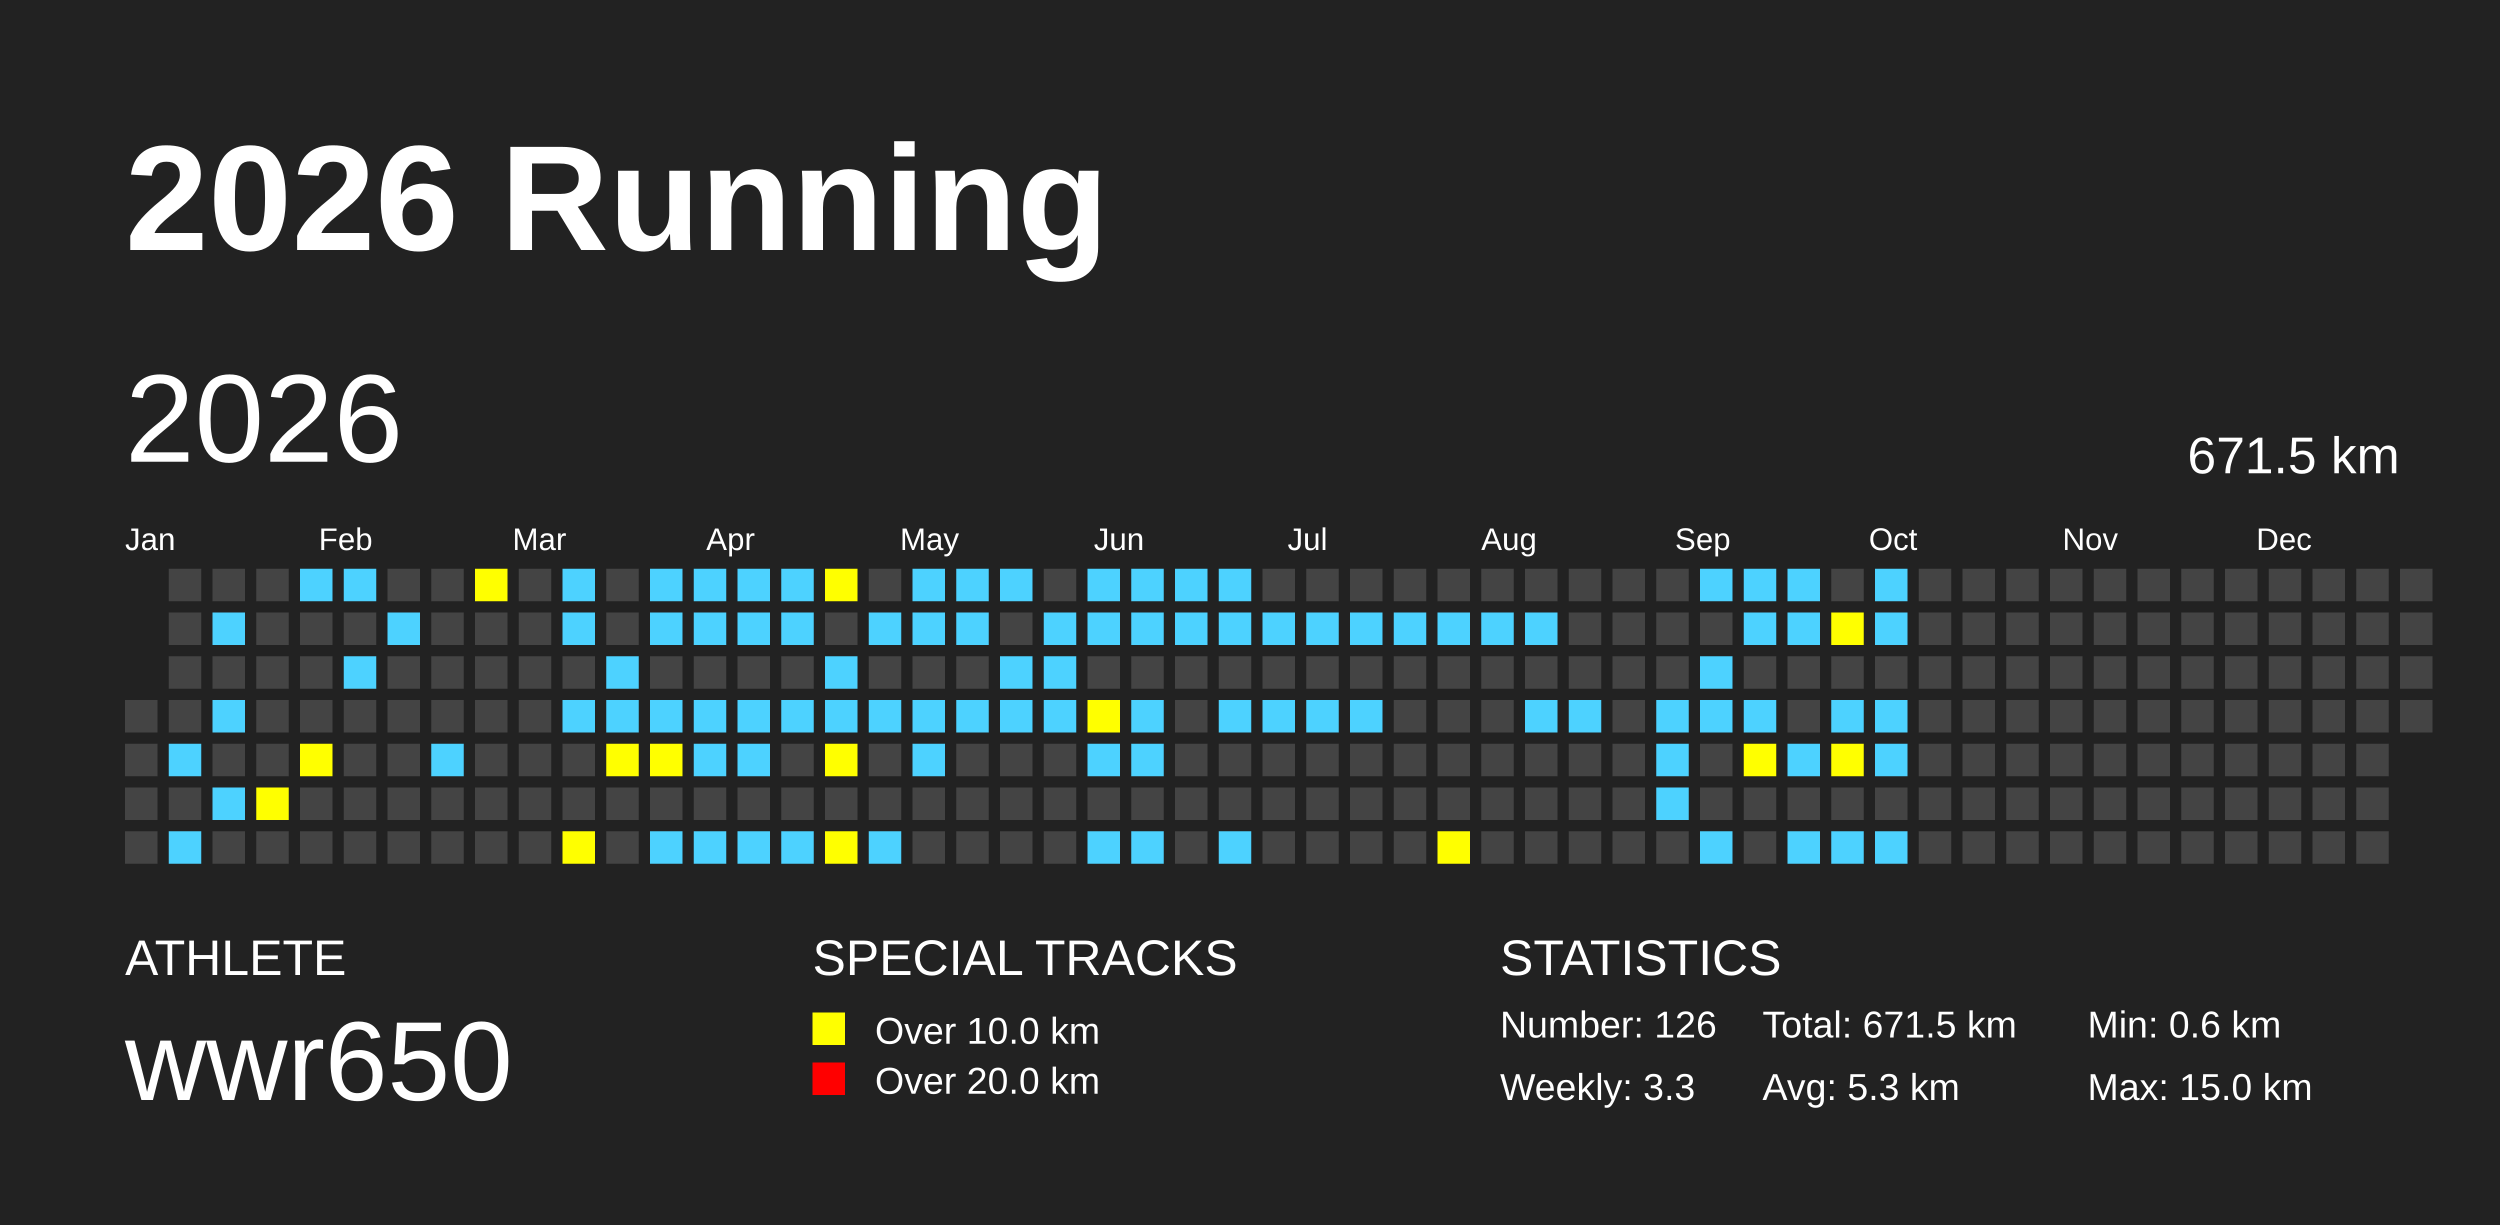
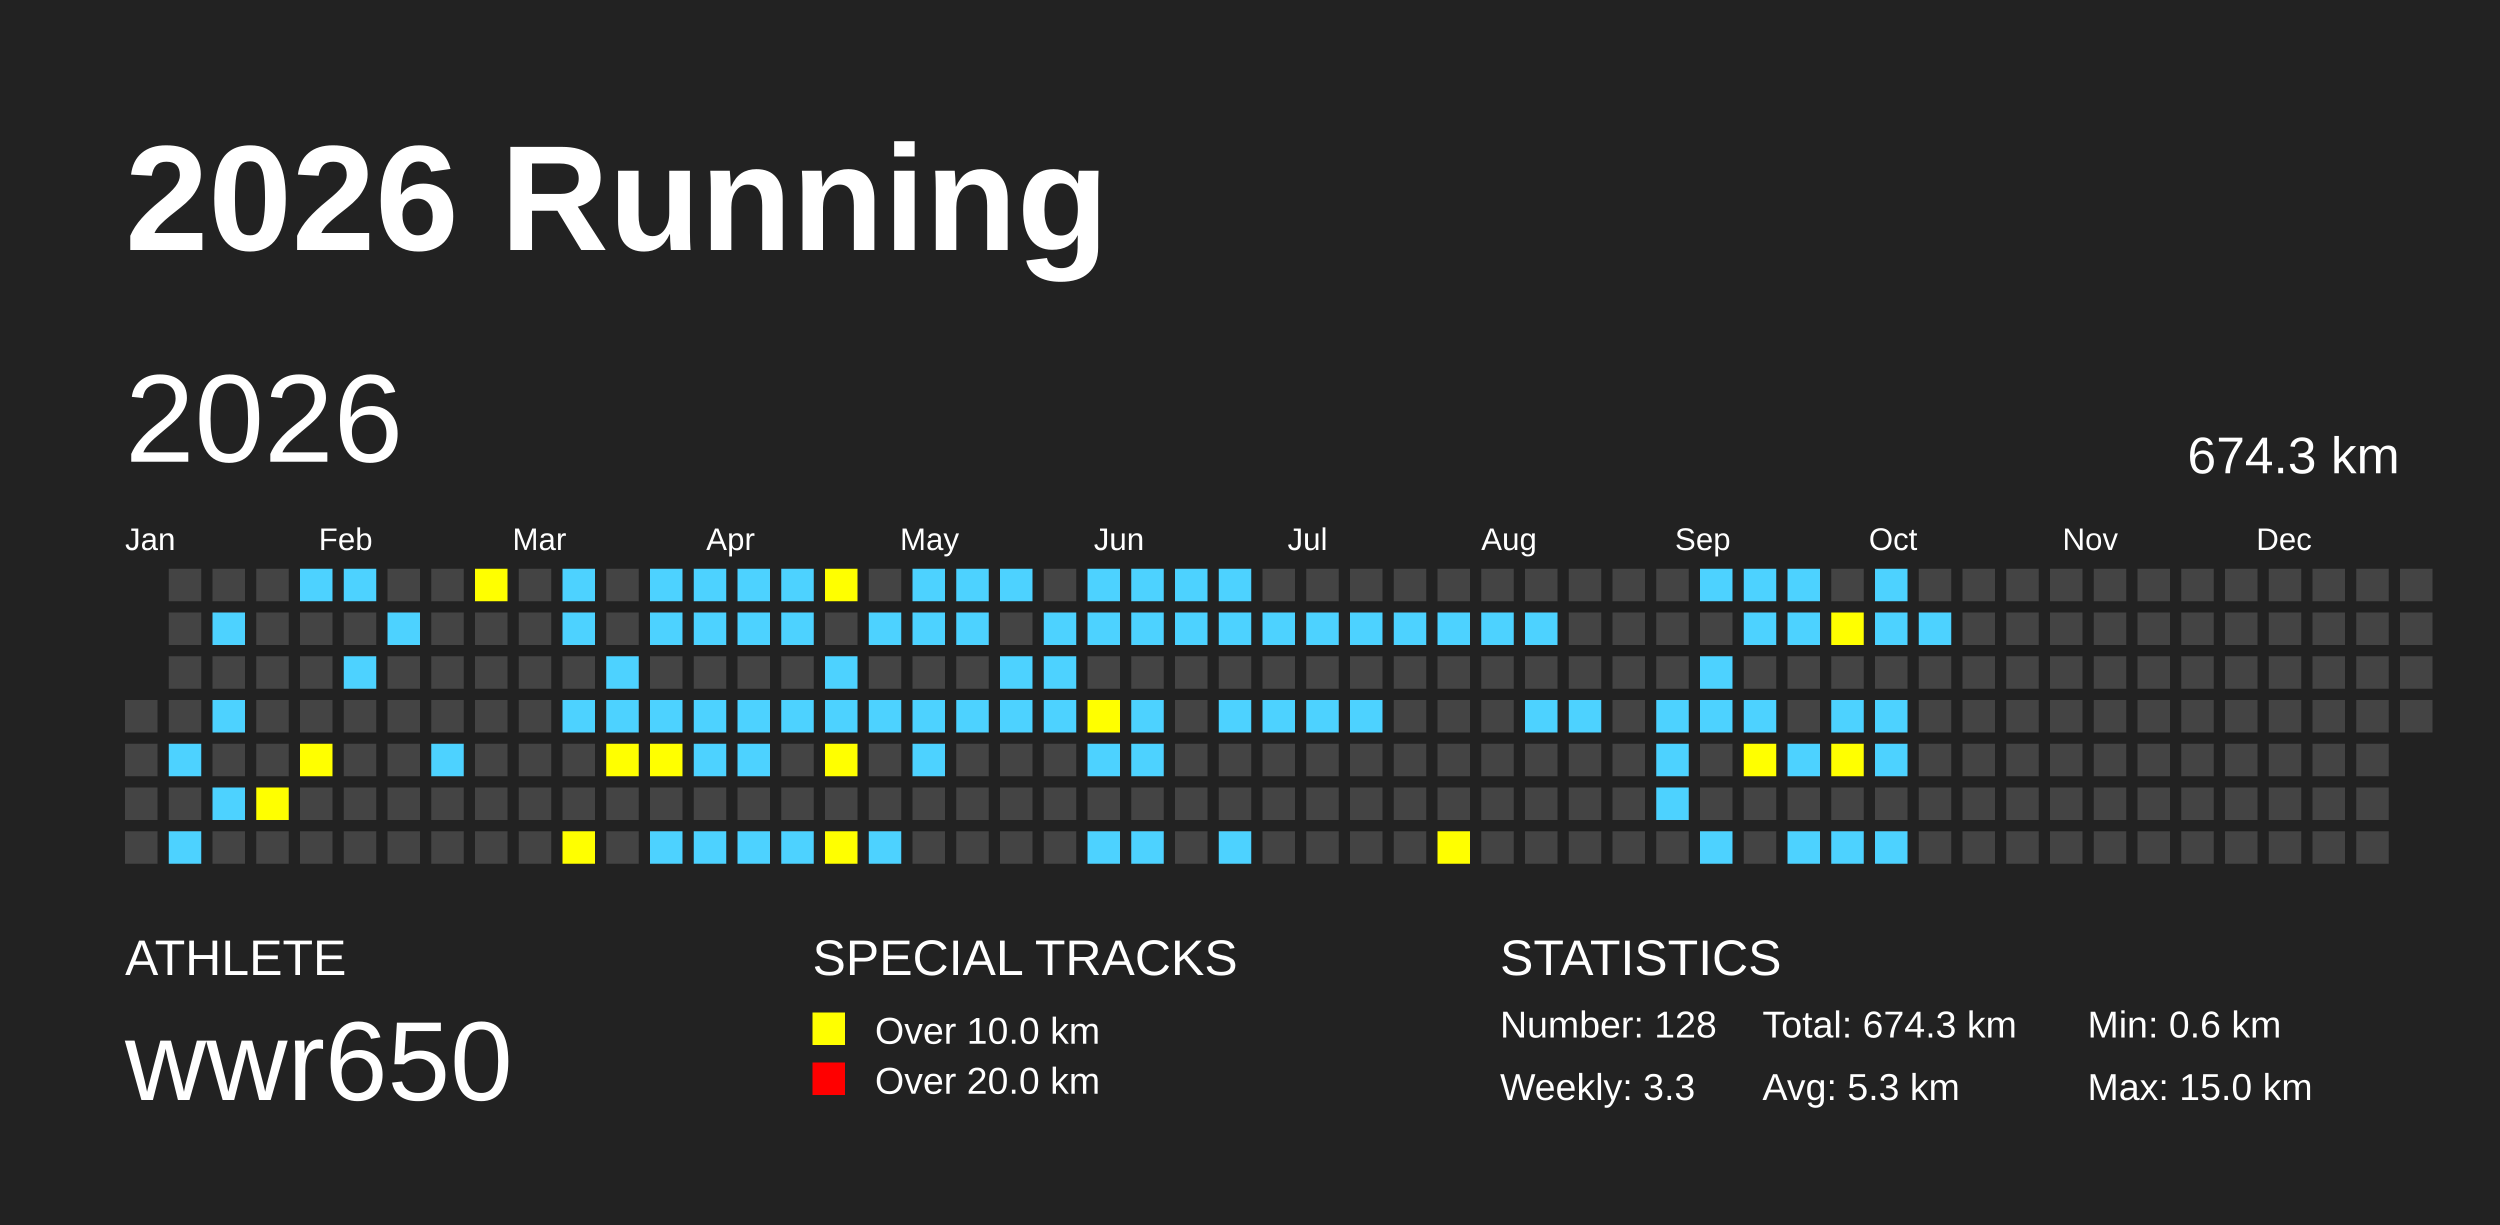
<svg xmlns="http://www.w3.org/2000/svg" baseProfile="full" height="98mm" version="1.1" viewBox="0,0,200,98" width="200mm">
  <defs />
  <rect fill="#222222" height="98" width="200" x="0" y="0" />
  <text fill="#FFFFFF" style="font-size:12px; font-family:Arial; font-weight:bold;" x="10" y="20">2026 Running</text>
  <text fill="#FFFFFF" style="font-size:4px; font-family:Arial" x="10" y="78">ATHLETE</text>
  <text fill="#FFFFFF" style="font-size:9px; font-family:Arial" x="10" y="88">wwr650</text>
  <text fill="#FFFFFF" style="font-size:4px; font-family:Arial" x="65" y="78">SPECIAL TRACKS</text>
  <rect fill="yellow" height="2.6" width="2.6" x="65" y="81" />
  <text fill="#FFFFFF" style="font-size:3px; font-family:Arial" x="70" y="83.5">Over 10.0 km</text>
  <rect fill="red" height="2.6" width="2.6" x="65" y="85" />
  <text fill="#FFFFFF" style="font-size:3px; font-family:Arial" x="70" y="87.5">Over 20.0 km</text>
  <text fill="#FFFFFF" style="font-size:4px; font-family:Arial" x="120" y="78">STATISTICS</text>
-   <text fill="#FFFFFF" style="font-size:3px; font-family:Arial" x="120" y="83">Number: 126</text>
+   <text fill="#FFFFFF" style="font-size:3px; font-family:Arial" x="120" y="83">Number: 128</text>
  <text fill="#FFFFFF" style="font-size:3px; font-family:Arial" x="120" y="88">Weekly: 3.3</text>
-   <text fill="#FFFFFF" style="font-size:3px; font-family:Arial" x="141" y="83">Total: 671.5 km</text>
+   <text fill="#FFFFFF" style="font-size:3px; font-family:Arial" x="141" y="83">Total: 674.3 km</text>
  <text fill="#FFFFFF" style="font-size:3px; font-family:Arial" x="141" y="88">Avg: 5.3 km</text>
  <text fill="#FFFFFF" style="font-size:3px; font-family:Arial" x="167" y="83">Min: 0.6 km</text>
  <text fill="#FFFFFF" style="font-size:3px; font-family:Arial" x="167" y="88">Max: 15.0 km</text>
  <text dominant-baseline="hanging" fill="#FFFFFF" style="font-size:10.0px; font-family:Arial;" x="10" y="30">2026</text>
-   <text dominant-baseline="hanging" fill="#FFFFFF" style="font-size:4.125px; font-family:Arial;" x="175" y="35">671.5 km</text>
+   <text dominant-baseline="hanging" fill="#FFFFFF" style="font-size:4.125px; font-family:Arial;" x="175" y="35">674.3 km</text>
  <text fill="#FFFFFF" style="font-size:2.5px; font-family:Arial" x="10.0" y="44">Jan</text>
  <text fill="#FFFFFF" style="font-size:2.5px; font-family:Arial" x="25.5" y="44">Feb</text>
  <text fill="#FFFFFF" style="font-size:2.5px; font-family:Arial" x="41.0" y="44">Mar</text>
  <text fill="#FFFFFF" style="font-size:2.5px; font-family:Arial" x="56.5" y="44">Apr</text>
  <text fill="#FFFFFF" style="font-size:2.5px; font-family:Arial" x="72.0" y="44">May</text>
  <text fill="#FFFFFF" style="font-size:2.5px; font-family:Arial" x="87.5" y="44">Jun</text>
  <text fill="#FFFFFF" style="font-size:2.5px; font-family:Arial" x="103.0" y="44">Jul</text>
  <text fill="#FFFFFF" style="font-size:2.5px; font-family:Arial" x="118.5" y="44">Aug</text>
  <text fill="#FFFFFF" style="font-size:2.5px; font-family:Arial" x="134.0" y="44">Sep</text>
  <text fill="#FFFFFF" style="font-size:2.5px; font-family:Arial" x="149.5" y="44">Oct</text>
  <text fill="#FFFFFF" style="font-size:2.5px; font-family:Arial" x="165.0" y="44">Nov</text>
  <text fill="#FFFFFF" style="font-size:2.5px; font-family:Arial" x="180.5" y="44">Dec</text>
  <rect fill="#444444" height="2.6" width="2.6" x="10.0" y="56.0" />
  <rect fill="#444444" height="2.6" width="2.6" x="10.0" y="59.5" />
  <rect fill="#444444" height="2.6" width="2.6" x="10.0" y="63.0" />
  <rect fill="#444444" height="2.6" width="2.6" x="10.0" y="66.5" />
  <rect fill="#444444" height="2.6" width="2.6" x="13.5" y="45.5" />
  <rect fill="#444444" height="2.6" width="2.6" x="13.5" y="49.0" />
  <rect fill="#444444" height="2.6" width="2.6" x="13.5" y="52.5" />
  <rect fill="#444444" height="2.6" width="2.6" x="13.5" y="56.0" />
  <rect fill="#4DD2FF" height="2.6" width="2.6" x="13.5" y="59.5" />
  <rect fill="#444444" height="2.6" width="2.6" x="13.5" y="63.0" />
  <rect fill="#4DD2FF" height="2.6" width="2.6" x="13.5" y="66.5" />
  <rect fill="#444444" height="2.6" width="2.6" x="17.0" y="45.5" />
  <rect fill="#4DD2FF" height="2.6" width="2.6" x="17.0" y="49.0" />
  <rect fill="#444444" height="2.6" width="2.6" x="17.0" y="52.5" />
  <rect fill="#4DD2FF" height="2.6" width="2.6" x="17.0" y="56.0" />
  <rect fill="#444444" height="2.6" width="2.6" x="17.0" y="59.5" />
  <rect fill="#4DD2FF" height="2.6" width="2.6" x="17.0" y="63.0" />
  <rect fill="#444444" height="2.6" width="2.6" x="17.0" y="66.5" />
  <rect fill="#444444" height="2.6" width="2.6" x="20.5" y="45.5" />
  <rect fill="#444444" height="2.6" width="2.6" x="20.5" y="49.0" />
  <rect fill="#444444" height="2.6" width="2.6" x="20.5" y="52.5" />
  <rect fill="#444444" height="2.6" width="2.6" x="20.5" y="56.0" />
  <rect fill="#444444" height="2.6" width="2.6" x="20.5" y="59.5" />
  <rect fill="yellow" height="2.6" width="2.6" x="20.5" y="63.0" />
  <rect fill="#444444" height="2.6" width="2.6" x="20.5" y="66.5" />
  <rect fill="#4DD2FF" height="2.6" width="2.6" x="24.0" y="45.5" />
  <rect fill="#444444" height="2.6" width="2.6" x="24.0" y="49.0" />
  <rect fill="#444444" height="2.6" width="2.6" x="24.0" y="52.5" />
  <rect fill="#444444" height="2.6" width="2.6" x="24.0" y="56.0" />
  <rect fill="yellow" height="2.6" width="2.6" x="24.0" y="59.5" />
  <rect fill="#444444" height="2.6" width="2.6" x="24.0" y="63.0" />
  <rect fill="#444444" height="2.6" width="2.6" x="24.0" y="66.5" />
  <rect fill="#4DD2FF" height="2.6" width="2.6" x="27.5" y="45.5" />
  <rect fill="#444444" height="2.6" width="2.6" x="27.5" y="49.0" />
  <rect fill="#4DD2FF" height="2.6" width="2.6" x="27.5" y="52.5" />
  <rect fill="#444444" height="2.6" width="2.6" x="27.5" y="56.0" />
  <rect fill="#444444" height="2.6" width="2.6" x="27.5" y="59.5" />
  <rect fill="#444444" height="2.6" width="2.6" x="27.5" y="63.0" />
  <rect fill="#444444" height="2.6" width="2.6" x="27.5" y="66.5" />
  <rect fill="#444444" height="2.6" width="2.6" x="31.0" y="45.5" />
  <rect fill="#4DD2FF" height="2.6" width="2.6" x="31.0" y="49.0" />
  <rect fill="#444444" height="2.6" width="2.6" x="31.0" y="52.5" />
  <rect fill="#444444" height="2.6" width="2.6" x="31.0" y="56.0" />
  <rect fill="#444444" height="2.6" width="2.6" x="31.0" y="59.5" />
  <rect fill="#444444" height="2.6" width="2.6" x="31.0" y="63.0" />
  <rect fill="#444444" height="2.6" width="2.6" x="31.0" y="66.5" />
  <rect fill="#444444" height="2.6" width="2.6" x="34.5" y="45.5" />
  <rect fill="#444444" height="2.6" width="2.6" x="34.5" y="49.0" />
  <rect fill="#444444" height="2.6" width="2.6" x="34.5" y="52.5" />
  <rect fill="#444444" height="2.6" width="2.6" x="34.5" y="56.0" />
  <rect fill="#4DD2FF" height="2.6" width="2.6" x="34.5" y="59.5" />
  <rect fill="#444444" height="2.6" width="2.6" x="34.5" y="63.0" />
  <rect fill="#444444" height="2.6" width="2.6" x="34.5" y="66.5" />
  <rect fill="yellow" height="2.6" width="2.6" x="38.0" y="45.5" />
  <rect fill="#444444" height="2.6" width="2.6" x="38.0" y="49.0" />
  <rect fill="#444444" height="2.6" width="2.6" x="38.0" y="52.5" />
  <rect fill="#444444" height="2.6" width="2.6" x="38.0" y="56.0" />
  <rect fill="#444444" height="2.6" width="2.6" x="38.0" y="59.5" />
  <rect fill="#444444" height="2.6" width="2.6" x="38.0" y="63.0" />
  <rect fill="#444444" height="2.6" width="2.6" x="38.0" y="66.5" />
  <rect fill="#444444" height="2.6" width="2.6" x="41.5" y="45.5" />
  <rect fill="#444444" height="2.6" width="2.6" x="41.5" y="49.0" />
  <rect fill="#444444" height="2.6" width="2.6" x="41.5" y="52.5" />
  <rect fill="#444444" height="2.6" width="2.6" x="41.5" y="56.0" />
  <rect fill="#444444" height="2.6" width="2.6" x="41.5" y="59.5" />
  <rect fill="#444444" height="2.6" width="2.6" x="41.5" y="63.0" />
  <rect fill="#444444" height="2.6" width="2.6" x="41.5" y="66.5" />
  <rect fill="#4DD2FF" height="2.6" width="2.6" x="45.0" y="45.5" />
  <rect fill="#4DD2FF" height="2.6" width="2.6" x="45.0" y="49.0" />
  <rect fill="#444444" height="2.6" width="2.6" x="45.0" y="52.5" />
  <rect fill="#4DD2FF" height="2.6" width="2.6" x="45.0" y="56.0" />
  <rect fill="#444444" height="2.6" width="2.6" x="45.0" y="59.5" />
  <rect fill="#444444" height="2.6" width="2.6" x="45.0" y="63.0" />
  <rect fill="yellow" height="2.6" width="2.6" x="45.0" y="66.5" />
  <rect fill="#444444" height="2.6" width="2.6" x="48.5" y="45.5" />
  <rect fill="#444444" height="2.6" width="2.6" x="48.5" y="49.0" />
  <rect fill="#4DD2FF" height="2.6" width="2.6" x="48.5" y="52.5" />
  <rect fill="#4DD2FF" height="2.6" width="2.6" x="48.5" y="56.0" />
  <rect fill="yellow" height="2.6" width="2.6" x="48.5" y="59.5" />
  <rect fill="#444444" height="2.6" width="2.6" x="48.5" y="63.0" />
  <rect fill="#444444" height="2.6" width="2.6" x="48.5" y="66.5" />
  <rect fill="#4DD2FF" height="2.6" width="2.6" x="52.0" y="45.5" />
  <rect fill="#4DD2FF" height="2.6" width="2.6" x="52.0" y="49.0" />
  <rect fill="#444444" height="2.6" width="2.6" x="52.0" y="52.5" />
  <rect fill="#4DD2FF" height="2.6" width="2.6" x="52.0" y="56.0" />
  <rect fill="yellow" height="2.6" width="2.6" x="52.0" y="59.5" />
  <rect fill="#444444" height="2.6" width="2.6" x="52.0" y="63.0" />
  <rect fill="#4DD2FF" height="2.6" width="2.6" x="52.0" y="66.5" />
  <rect fill="#4DD2FF" height="2.6" width="2.6" x="55.5" y="45.5" />
  <rect fill="#4DD2FF" height="2.6" width="2.6" x="55.5" y="49.0" />
  <rect fill="#444444" height="2.6" width="2.6" x="55.5" y="52.5" />
  <rect fill="#4DD2FF" height="2.6" width="2.6" x="55.5" y="56.0" />
  <rect fill="#4DD2FF" height="2.6" width="2.6" x="55.5" y="59.5" />
  <rect fill="#444444" height="2.6" width="2.6" x="55.5" y="63.0" />
  <rect fill="#4DD2FF" height="2.6" width="2.6" x="55.5" y="66.5" />
  <rect fill="#4DD2FF" height="2.6" width="2.6" x="59.0" y="45.5" />
  <rect fill="#4DD2FF" height="2.6" width="2.6" x="59.0" y="49.0" />
  <rect fill="#444444" height="2.6" width="2.6" x="59.0" y="52.5" />
  <rect fill="#4DD2FF" height="2.6" width="2.6" x="59.0" y="56.0" />
  <rect fill="#4DD2FF" height="2.6" width="2.6" x="59.0" y="59.5" />
  <rect fill="#444444" height="2.6" width="2.6" x="59.0" y="63.0" />
  <rect fill="#4DD2FF" height="2.6" width="2.6" x="59.0" y="66.5" />
  <rect fill="#4DD2FF" height="2.6" width="2.6" x="62.5" y="45.5" />
  <rect fill="#4DD2FF" height="2.6" width="2.6" x="62.5" y="49.0" />
  <rect fill="#444444" height="2.6" width="2.6" x="62.5" y="52.5" />
  <rect fill="#4DD2FF" height="2.6" width="2.6" x="62.5" y="56.0" />
  <rect fill="#444444" height="2.6" width="2.6" x="62.5" y="59.5" />
  <rect fill="#444444" height="2.6" width="2.6" x="62.5" y="63.0" />
  <rect fill="#4DD2FF" height="2.6" width="2.6" x="62.5" y="66.5" />
  <rect fill="yellow" height="2.6" width="2.6" x="66.0" y="45.5" />
  <rect fill="#444444" height="2.6" width="2.6" x="66.0" y="49.0" />
  <rect fill="#4DD2FF" height="2.6" width="2.6" x="66.0" y="52.5" />
  <rect fill="#4DD2FF" height="2.6" width="2.6" x="66.0" y="56.0" />
  <rect fill="yellow" height="2.6" width="2.6" x="66.0" y="59.5" />
  <rect fill="#444444" height="2.6" width="2.6" x="66.0" y="63.0" />
  <rect fill="yellow" height="2.6" width="2.6" x="66.0" y="66.5" />
  <rect fill="#444444" height="2.6" width="2.6" x="69.5" y="45.5" />
  <rect fill="#4DD2FF" height="2.6" width="2.6" x="69.5" y="49.0" />
  <rect fill="#444444" height="2.6" width="2.6" x="69.5" y="52.5" />
  <rect fill="#4DD2FF" height="2.6" width="2.6" x="69.5" y="56.0" />
  <rect fill="#444444" height="2.6" width="2.6" x="69.5" y="59.5" />
  <rect fill="#444444" height="2.6" width="2.6" x="69.5" y="63.0" />
  <rect fill="#4DD2FF" height="2.6" width="2.6" x="69.5" y="66.5" />
  <rect fill="#4DD2FF" height="2.6" width="2.6" x="73.0" y="45.5" />
  <rect fill="#4DD2FF" height="2.6" width="2.6" x="73.0" y="49.0" />
  <rect fill="#444444" height="2.6" width="2.6" x="73.0" y="52.5" />
  <rect fill="#4DD2FF" height="2.6" width="2.6" x="73.0" y="56.0" />
  <rect fill="#4DD2FF" height="2.6" width="2.6" x="73.0" y="59.5" />
  <rect fill="#444444" height="2.6" width="2.6" x="73.0" y="63.0" />
  <rect fill="#444444" height="2.6" width="2.6" x="73.0" y="66.5" />
  <rect fill="#4DD2FF" height="2.6" width="2.6" x="76.5" y="45.5" />
  <rect fill="#4DD2FF" height="2.6" width="2.6" x="76.5" y="49.0" />
  <rect fill="#444444" height="2.6" width="2.6" x="76.5" y="52.5" />
  <rect fill="#4DD2FF" height="2.6" width="2.6" x="76.5" y="56.0" />
  <rect fill="#444444" height="2.6" width="2.6" x="76.5" y="59.5" />
  <rect fill="#444444" height="2.6" width="2.6" x="76.5" y="63.0" />
  <rect fill="#444444" height="2.6" width="2.6" x="76.5" y="66.5" />
  <rect fill="#4DD2FF" height="2.6" width="2.6" x="80.0" y="45.5" />
  <rect fill="#444444" height="2.6" width="2.6" x="80.0" y="49.0" />
  <rect fill="#4DD2FF" height="2.6" width="2.6" x="80.0" y="52.5" />
  <rect fill="#4DD2FF" height="2.6" width="2.6" x="80.0" y="56.0" />
  <rect fill="#444444" height="2.6" width="2.6" x="80.0" y="59.5" />
  <rect fill="#444444" height="2.6" width="2.6" x="80.0" y="63.0" />
  <rect fill="#444444" height="2.6" width="2.6" x="80.0" y="66.5" />
  <rect fill="#444444" height="2.6" width="2.6" x="83.5" y="45.5" />
  <rect fill="#4DD2FF" height="2.6" width="2.6" x="83.5" y="49.0" />
  <rect fill="#4DD2FF" height="2.6" width="2.6" x="83.5" y="52.5" />
  <rect fill="#4DD2FF" height="2.6" width="2.6" x="83.5" y="56.0" />
  <rect fill="#444444" height="2.6" width="2.6" x="83.5" y="59.5" />
  <rect fill="#444444" height="2.6" width="2.6" x="83.5" y="63.0" />
  <rect fill="#444444" height="2.6" width="2.6" x="83.5" y="66.5" />
  <rect fill="#4DD2FF" height="2.6" width="2.6" x="87.0" y="45.5" />
  <rect fill="#4DD2FF" height="2.6" width="2.6" x="87.0" y="49.0" />
  <rect fill="#444444" height="2.6" width="2.6" x="87.0" y="52.5" />
  <rect fill="yellow" height="2.6" width="2.6" x="87.0" y="56.0" />
  <rect fill="#4DD2FF" height="2.6" width="2.6" x="87.0" y="59.5" />
  <rect fill="#444444" height="2.6" width="2.6" x="87.0" y="63.0" />
  <rect fill="#4DD2FF" height="2.6" width="2.6" x="87.0" y="66.5" />
  <rect fill="#4DD2FF" height="2.6" width="2.6" x="90.5" y="45.5" />
  <rect fill="#4DD2FF" height="2.6" width="2.6" x="90.5" y="49.0" />
  <rect fill="#444444" height="2.6" width="2.6" x="90.5" y="52.5" />
  <rect fill="#4DD2FF" height="2.6" width="2.6" x="90.5" y="56.0" />
  <rect fill="#4DD2FF" height="2.6" width="2.6" x="90.5" y="59.5" />
  <rect fill="#444444" height="2.6" width="2.6" x="90.5" y="63.0" />
  <rect fill="#4DD2FF" height="2.6" width="2.6" x="90.5" y="66.5" />
  <rect fill="#4DD2FF" height="2.6" width="2.6" x="94.0" y="45.5" />
  <rect fill="#4DD2FF" height="2.6" width="2.6" x="94.0" y="49.0" />
  <rect fill="#444444" height="2.6" width="2.6" x="94.0" y="52.5" />
  <rect fill="#444444" height="2.6" width="2.6" x="94.0" y="56.0" />
  <rect fill="#444444" height="2.6" width="2.6" x="94.0" y="59.5" />
  <rect fill="#444444" height="2.6" width="2.6" x="94.0" y="63.0" />
  <rect fill="#444444" height="2.6" width="2.6" x="94.0" y="66.5" />
  <rect fill="#4DD2FF" height="2.6" width="2.6" x="97.5" y="45.5" />
  <rect fill="#4DD2FF" height="2.6" width="2.6" x="97.5" y="49.0" />
  <rect fill="#444444" height="2.6" width="2.6" x="97.5" y="52.5" />
  <rect fill="#4DD2FF" height="2.6" width="2.6" x="97.5" y="56.0" />
  <rect fill="#444444" height="2.6" width="2.6" x="97.5" y="59.5" />
  <rect fill="#444444" height="2.6" width="2.6" x="97.5" y="63.0" />
  <rect fill="#4DD2FF" height="2.6" width="2.6" x="97.5" y="66.5" />
  <rect fill="#444444" height="2.6" width="2.6" x="101.0" y="45.5" />
  <rect fill="#4DD2FF" height="2.6" width="2.6" x="101.0" y="49.0" />
  <rect fill="#444444" height="2.6" width="2.6" x="101.0" y="52.5" />
  <rect fill="#4DD2FF" height="2.6" width="2.6" x="101.0" y="56.0" />
  <rect fill="#444444" height="2.6" width="2.6" x="101.0" y="59.5" />
  <rect fill="#444444" height="2.6" width="2.6" x="101.0" y="63.0" />
  <rect fill="#444444" height="2.6" width="2.6" x="101.0" y="66.5" />
  <rect fill="#444444" height="2.6" width="2.6" x="104.5" y="45.5" />
  <rect fill="#4DD2FF" height="2.6" width="2.6" x="104.5" y="49.0" />
  <rect fill="#444444" height="2.6" width="2.6" x="104.5" y="52.5" />
  <rect fill="#4DD2FF" height="2.6" width="2.6" x="104.5" y="56.0" />
  <rect fill="#444444" height="2.6" width="2.6" x="104.5" y="59.5" />
  <rect fill="#444444" height="2.6" width="2.6" x="104.5" y="63.0" />
  <rect fill="#444444" height="2.6" width="2.6" x="104.5" y="66.5" />
  <rect fill="#444444" height="2.6" width="2.6" x="108.0" y="45.5" />
  <rect fill="#4DD2FF" height="2.6" width="2.6" x="108.0" y="49.0" />
  <rect fill="#444444" height="2.6" width="2.6" x="108.0" y="52.5" />
  <rect fill="#4DD2FF" height="2.6" width="2.6" x="108.0" y="56.0" />
  <rect fill="#444444" height="2.6" width="2.6" x="108.0" y="59.5" />
  <rect fill="#444444" height="2.6" width="2.6" x="108.0" y="63.0" />
  <rect fill="#444444" height="2.6" width="2.6" x="108.0" y="66.5" />
  <rect fill="#444444" height="2.6" width="2.6" x="111.5" y="45.5" />
  <rect fill="#4DD2FF" height="2.6" width="2.6" x="111.5" y="49.0" />
  <rect fill="#444444" height="2.6" width="2.6" x="111.5" y="52.5" />
  <rect fill="#444444" height="2.6" width="2.6" x="111.5" y="56.0" />
  <rect fill="#444444" height="2.6" width="2.6" x="111.5" y="59.5" />
  <rect fill="#444444" height="2.6" width="2.6" x="111.5" y="63.0" />
  <rect fill="#444444" height="2.6" width="2.6" x="111.5" y="66.5" />
  <rect fill="#444444" height="2.6" width="2.6" x="115.0" y="45.5" />
  <rect fill="#4DD2FF" height="2.6" width="2.6" x="115.0" y="49.0" />
  <rect fill="#444444" height="2.6" width="2.6" x="115.0" y="52.5" />
  <rect fill="#444444" height="2.6" width="2.6" x="115.0" y="56.0" />
  <rect fill="#444444" height="2.6" width="2.6" x="115.0" y="59.5" />
  <rect fill="#444444" height="2.6" width="2.6" x="115.0" y="63.0" />
  <rect fill="yellow" height="2.6" width="2.6" x="115.0" y="66.5" />
  <rect fill="#444444" height="2.6" width="2.6" x="118.5" y="45.5" />
  <rect fill="#4DD2FF" height="2.6" width="2.6" x="118.5" y="49.0" />
  <rect fill="#444444" height="2.6" width="2.6" x="118.5" y="52.5" />
  <rect fill="#444444" height="2.6" width="2.6" x="118.5" y="56.0" />
  <rect fill="#444444" height="2.6" width="2.6" x="118.5" y="59.5" />
  <rect fill="#444444" height="2.6" width="2.6" x="118.5" y="63.0" />
  <rect fill="#444444" height="2.6" width="2.6" x="118.5" y="66.5" />
  <rect fill="#444444" height="2.6" width="2.6" x="122.0" y="45.5" />
  <rect fill="#4DD2FF" height="2.6" width="2.6" x="122.0" y="49.0" />
  <rect fill="#444444" height="2.6" width="2.6" x="122.0" y="52.5" />
  <rect fill="#4DD2FF" height="2.6" width="2.6" x="122.0" y="56.0" />
  <rect fill="#444444" height="2.6" width="2.6" x="122.0" y="59.5" />
  <rect fill="#444444" height="2.6" width="2.6" x="122.0" y="63.0" />
  <rect fill="#444444" height="2.6" width="2.6" x="122.0" y="66.5" />
  <rect fill="#444444" height="2.6" width="2.6" x="125.5" y="45.5" />
  <rect fill="#444444" height="2.6" width="2.6" x="125.5" y="49.0" />
  <rect fill="#444444" height="2.6" width="2.6" x="125.5" y="52.5" />
  <rect fill="#4DD2FF" height="2.6" width="2.6" x="125.5" y="56.0" />
  <rect fill="#444444" height="2.6" width="2.6" x="125.5" y="59.5" />
  <rect fill="#444444" height="2.6" width="2.6" x="125.5" y="63.0" />
  <rect fill="#444444" height="2.6" width="2.6" x="125.5" y="66.5" />
  <rect fill="#444444" height="2.6" width="2.6" x="129.0" y="45.5" />
  <rect fill="#444444" height="2.6" width="2.6" x="129.0" y="49.0" />
  <rect fill="#444444" height="2.6" width="2.6" x="129.0" y="52.5" />
  <rect fill="#444444" height="2.6" width="2.6" x="129.0" y="56.0" />
  <rect fill="#444444" height="2.6" width="2.6" x="129.0" y="59.5" />
  <rect fill="#444444" height="2.6" width="2.6" x="129.0" y="63.0" />
  <rect fill="#444444" height="2.6" width="2.6" x="129.0" y="66.5" />
  <rect fill="#444444" height="2.6" width="2.6" x="132.5" y="45.5" />
  <rect fill="#444444" height="2.6" width="2.6" x="132.5" y="49.0" />
  <rect fill="#444444" height="2.6" width="2.6" x="132.5" y="52.5" />
  <rect fill="#4DD2FF" height="2.6" width="2.6" x="132.5" y="56.0" />
  <rect fill="#4DD2FF" height="2.6" width="2.6" x="132.5" y="59.5" />
  <rect fill="#4DD2FF" height="2.6" width="2.6" x="132.5" y="63.0" />
  <rect fill="#444444" height="2.6" width="2.6" x="132.5" y="66.5" />
  <rect fill="#4DD2FF" height="2.6" width="2.6" x="136.0" y="45.5" />
  <rect fill="#444444" height="2.6" width="2.6" x="136.0" y="49.0" />
  <rect fill="#4DD2FF" height="2.6" width="2.6" x="136.0" y="52.5" />
  <rect fill="#4DD2FF" height="2.6" width="2.6" x="136.0" y="56.0" />
  <rect fill="#444444" height="2.6" width="2.6" x="136.0" y="59.5" />
  <rect fill="#444444" height="2.6" width="2.6" x="136.0" y="63.0" />
  <rect fill="#4DD2FF" height="2.6" width="2.6" x="136.0" y="66.5" />
  <rect fill="#4DD2FF" height="2.6" width="2.6" x="139.5" y="45.5" />
  <rect fill="#4DD2FF" height="2.6" width="2.6" x="139.5" y="49.0" />
  <rect fill="#444444" height="2.6" width="2.6" x="139.5" y="52.5" />
  <rect fill="#4DD2FF" height="2.6" width="2.6" x="139.5" y="56.0" />
  <rect fill="yellow" height="2.6" width="2.6" x="139.5" y="59.5" />
  <rect fill="#444444" height="2.6" width="2.6" x="139.5" y="63.0" />
  <rect fill="#444444" height="2.6" width="2.6" x="139.5" y="66.5" />
  <rect fill="#4DD2FF" height="2.6" width="2.6" x="143.0" y="45.5" />
  <rect fill="#4DD2FF" height="2.6" width="2.6" x="143.0" y="49.0" />
  <rect fill="#444444" height="2.6" width="2.6" x="143.0" y="52.5" />
  <rect fill="#444444" height="2.6" width="2.6" x="143.0" y="56.0" />
  <rect fill="#4DD2FF" height="2.6" width="2.6" x="143.0" y="59.5" />
  <rect fill="#444444" height="2.6" width="2.6" x="143.0" y="63.0" />
  <rect fill="#4DD2FF" height="2.6" width="2.6" x="143.0" y="66.5" />
  <rect fill="#444444" height="2.6" width="2.6" x="146.5" y="45.5" />
  <rect fill="yellow" height="2.6" width="2.6" x="146.5" y="49.0" />
  <rect fill="#444444" height="2.6" width="2.6" x="146.5" y="52.5" />
  <rect fill="#4DD2FF" height="2.6" width="2.6" x="146.5" y="56.0" />
  <rect fill="yellow" height="2.6" width="2.6" x="146.5" y="59.5" />
  <rect fill="#444444" height="2.6" width="2.6" x="146.5" y="63.0" />
  <rect fill="#4DD2FF" height="2.6" width="2.6" x="146.5" y="66.5" />
  <rect fill="#4DD2FF" height="2.6" width="2.6" x="150.0" y="45.5" />
  <rect fill="#4DD2FF" height="2.6" width="2.6" x="150.0" y="49.0" />
  <rect fill="#444444" height="2.6" width="2.6" x="150.0" y="52.5" />
  <rect fill="#4DD2FF" height="2.6" width="2.6" x="150.0" y="56.0" />
  <rect fill="#4DD2FF" height="2.6" width="2.6" x="150.0" y="59.5" />
  <rect fill="#444444" height="2.6" width="2.6" x="150.0" y="63.0" />
  <rect fill="#4DD2FF" height="2.6" width="2.6" x="150.0" y="66.5" />
  <rect fill="#444444" height="2.6" width="2.6" x="153.5" y="45.5" />
-   <rect fill="#444444" height="2.6" width="2.6" x="153.5" y="49.0" />
+   <rect fill="#4DD2FF" height="2.6" width="2.6" x="153.5" y="49.0" />
  <rect fill="#444444" height="2.6" width="2.6" x="153.5" y="52.5" />
  <rect fill="#444444" height="2.6" width="2.6" x="153.5" y="56.0" />
  <rect fill="#444444" height="2.6" width="2.6" x="153.5" y="59.5" />
  <rect fill="#444444" height="2.6" width="2.6" x="153.5" y="63.0" />
  <rect fill="#444444" height="2.6" width="2.6" x="153.5" y="66.5" />
  <rect fill="#444444" height="2.6" width="2.6" x="157.0" y="45.5" />
  <rect fill="#444444" height="2.6" width="2.6" x="157.0" y="49.0" />
  <rect fill="#444444" height="2.6" width="2.6" x="157.0" y="52.5" />
  <rect fill="#444444" height="2.6" width="2.6" x="157.0" y="56.0" />
  <rect fill="#444444" height="2.6" width="2.6" x="157.0" y="59.5" />
  <rect fill="#444444" height="2.6" width="2.6" x="157.0" y="63.0" />
  <rect fill="#444444" height="2.6" width="2.6" x="157.0" y="66.5" />
  <rect fill="#444444" height="2.6" width="2.6" x="160.5" y="45.5" />
  <rect fill="#444444" height="2.6" width="2.6" x="160.5" y="49.0" />
  <rect fill="#444444" height="2.6" width="2.6" x="160.5" y="52.5" />
  <rect fill="#444444" height="2.6" width="2.6" x="160.5" y="56.0" />
  <rect fill="#444444" height="2.6" width="2.6" x="160.5" y="59.5" />
  <rect fill="#444444" height="2.6" width="2.6" x="160.5" y="63.0" />
  <rect fill="#444444" height="2.6" width="2.6" x="160.5" y="66.5" />
  <rect fill="#444444" height="2.6" width="2.6" x="164.0" y="45.5" />
  <rect fill="#444444" height="2.6" width="2.6" x="164.0" y="49.0" />
  <rect fill="#444444" height="2.6" width="2.6" x="164.0" y="52.5" />
  <rect fill="#444444" height="2.6" width="2.6" x="164.0" y="56.0" />
  <rect fill="#444444" height="2.6" width="2.6" x="164.0" y="59.5" />
  <rect fill="#444444" height="2.6" width="2.6" x="164.0" y="63.0" />
  <rect fill="#444444" height="2.6" width="2.6" x="164.0" y="66.5" />
  <rect fill="#444444" height="2.6" width="2.6" x="167.5" y="45.5" />
  <rect fill="#444444" height="2.6" width="2.6" x="167.5" y="49.0" />
  <rect fill="#444444" height="2.6" width="2.6" x="167.5" y="52.5" />
  <rect fill="#444444" height="2.6" width="2.6" x="167.5" y="56.0" />
  <rect fill="#444444" height="2.6" width="2.6" x="167.5" y="59.5" />
  <rect fill="#444444" height="2.6" width="2.6" x="167.5" y="63.0" />
  <rect fill="#444444" height="2.6" width="2.6" x="167.5" y="66.5" />
  <rect fill="#444444" height="2.6" width="2.6" x="171.0" y="45.5" />
  <rect fill="#444444" height="2.6" width="2.6" x="171.0" y="49.0" />
  <rect fill="#444444" height="2.6" width="2.6" x="171.0" y="52.5" />
  <rect fill="#444444" height="2.6" width="2.6" x="171.0" y="56.0" />
  <rect fill="#444444" height="2.6" width="2.6" x="171.0" y="59.5" />
  <rect fill="#444444" height="2.6" width="2.6" x="171.0" y="63.0" />
  <rect fill="#444444" height="2.6" width="2.6" x="171.0" y="66.5" />
  <rect fill="#444444" height="2.6" width="2.6" x="174.5" y="45.5" />
  <rect fill="#444444" height="2.6" width="2.6" x="174.5" y="49.0" />
  <rect fill="#444444" height="2.6" width="2.6" x="174.5" y="52.5" />
  <rect fill="#444444" height="2.6" width="2.6" x="174.5" y="56.0" />
  <rect fill="#444444" height="2.6" width="2.6" x="174.5" y="59.5" />
  <rect fill="#444444" height="2.6" width="2.6" x="174.5" y="63.0" />
  <rect fill="#444444" height="2.6" width="2.6" x="174.5" y="66.5" />
  <rect fill="#444444" height="2.6" width="2.6" x="178.0" y="45.5" />
  <rect fill="#444444" height="2.6" width="2.6" x="178.0" y="49.0" />
  <rect fill="#444444" height="2.6" width="2.6" x="178.0" y="52.5" />
  <rect fill="#444444" height="2.6" width="2.6" x="178.0" y="56.0" />
  <rect fill="#444444" height="2.6" width="2.6" x="178.0" y="59.5" />
  <rect fill="#444444" height="2.6" width="2.6" x="178.0" y="63.0" />
  <rect fill="#444444" height="2.6" width="2.6" x="178.0" y="66.5" />
  <rect fill="#444444" height="2.6" width="2.6" x="181.5" y="45.5" />
  <rect fill="#444444" height="2.6" width="2.6" x="181.5" y="49.0" />
  <rect fill="#444444" height="2.6" width="2.6" x="181.5" y="52.5" />
  <rect fill="#444444" height="2.6" width="2.6" x="181.5" y="56.0" />
  <rect fill="#444444" height="2.6" width="2.6" x="181.5" y="59.5" />
  <rect fill="#444444" height="2.6" width="2.6" x="181.5" y="63.0" />
  <rect fill="#444444" height="2.6" width="2.6" x="181.5" y="66.5" />
  <rect fill="#444444" height="2.6" width="2.6" x="185.0" y="45.5" />
  <rect fill="#444444" height="2.6" width="2.6" x="185.0" y="49.0" />
  <rect fill="#444444" height="2.6" width="2.6" x="185.0" y="52.5" />
  <rect fill="#444444" height="2.6" width="2.6" x="185.0" y="56.0" />
  <rect fill="#444444" height="2.6" width="2.6" x="185.0" y="59.5" />
  <rect fill="#444444" height="2.6" width="2.6" x="185.0" y="63.0" />
  <rect fill="#444444" height="2.6" width="2.6" x="185.0" y="66.5" />
  <rect fill="#444444" height="2.6" width="2.6" x="188.5" y="45.5" />
  <rect fill="#444444" height="2.6" width="2.6" x="188.5" y="49.0" />
  <rect fill="#444444" height="2.6" width="2.6" x="188.5" y="52.5" />
  <rect fill="#444444" height="2.6" width="2.6" x="188.5" y="56.0" />
  <rect fill="#444444" height="2.6" width="2.6" x="188.5" y="59.5" />
  <rect fill="#444444" height="2.6" width="2.6" x="188.5" y="63.0" />
  <rect fill="#444444" height="2.6" width="2.6" x="188.5" y="66.5" />
  <rect fill="#444444" height="2.6" width="2.6" x="192.0" y="45.5" />
  <rect fill="#444444" height="2.6" width="2.6" x="192.0" y="49.0" />
  <rect fill="#444444" height="2.6" width="2.6" x="192.0" y="52.5" />
  <rect fill="#444444" height="2.6" width="2.6" x="192.0" y="56.0" />
</svg>
